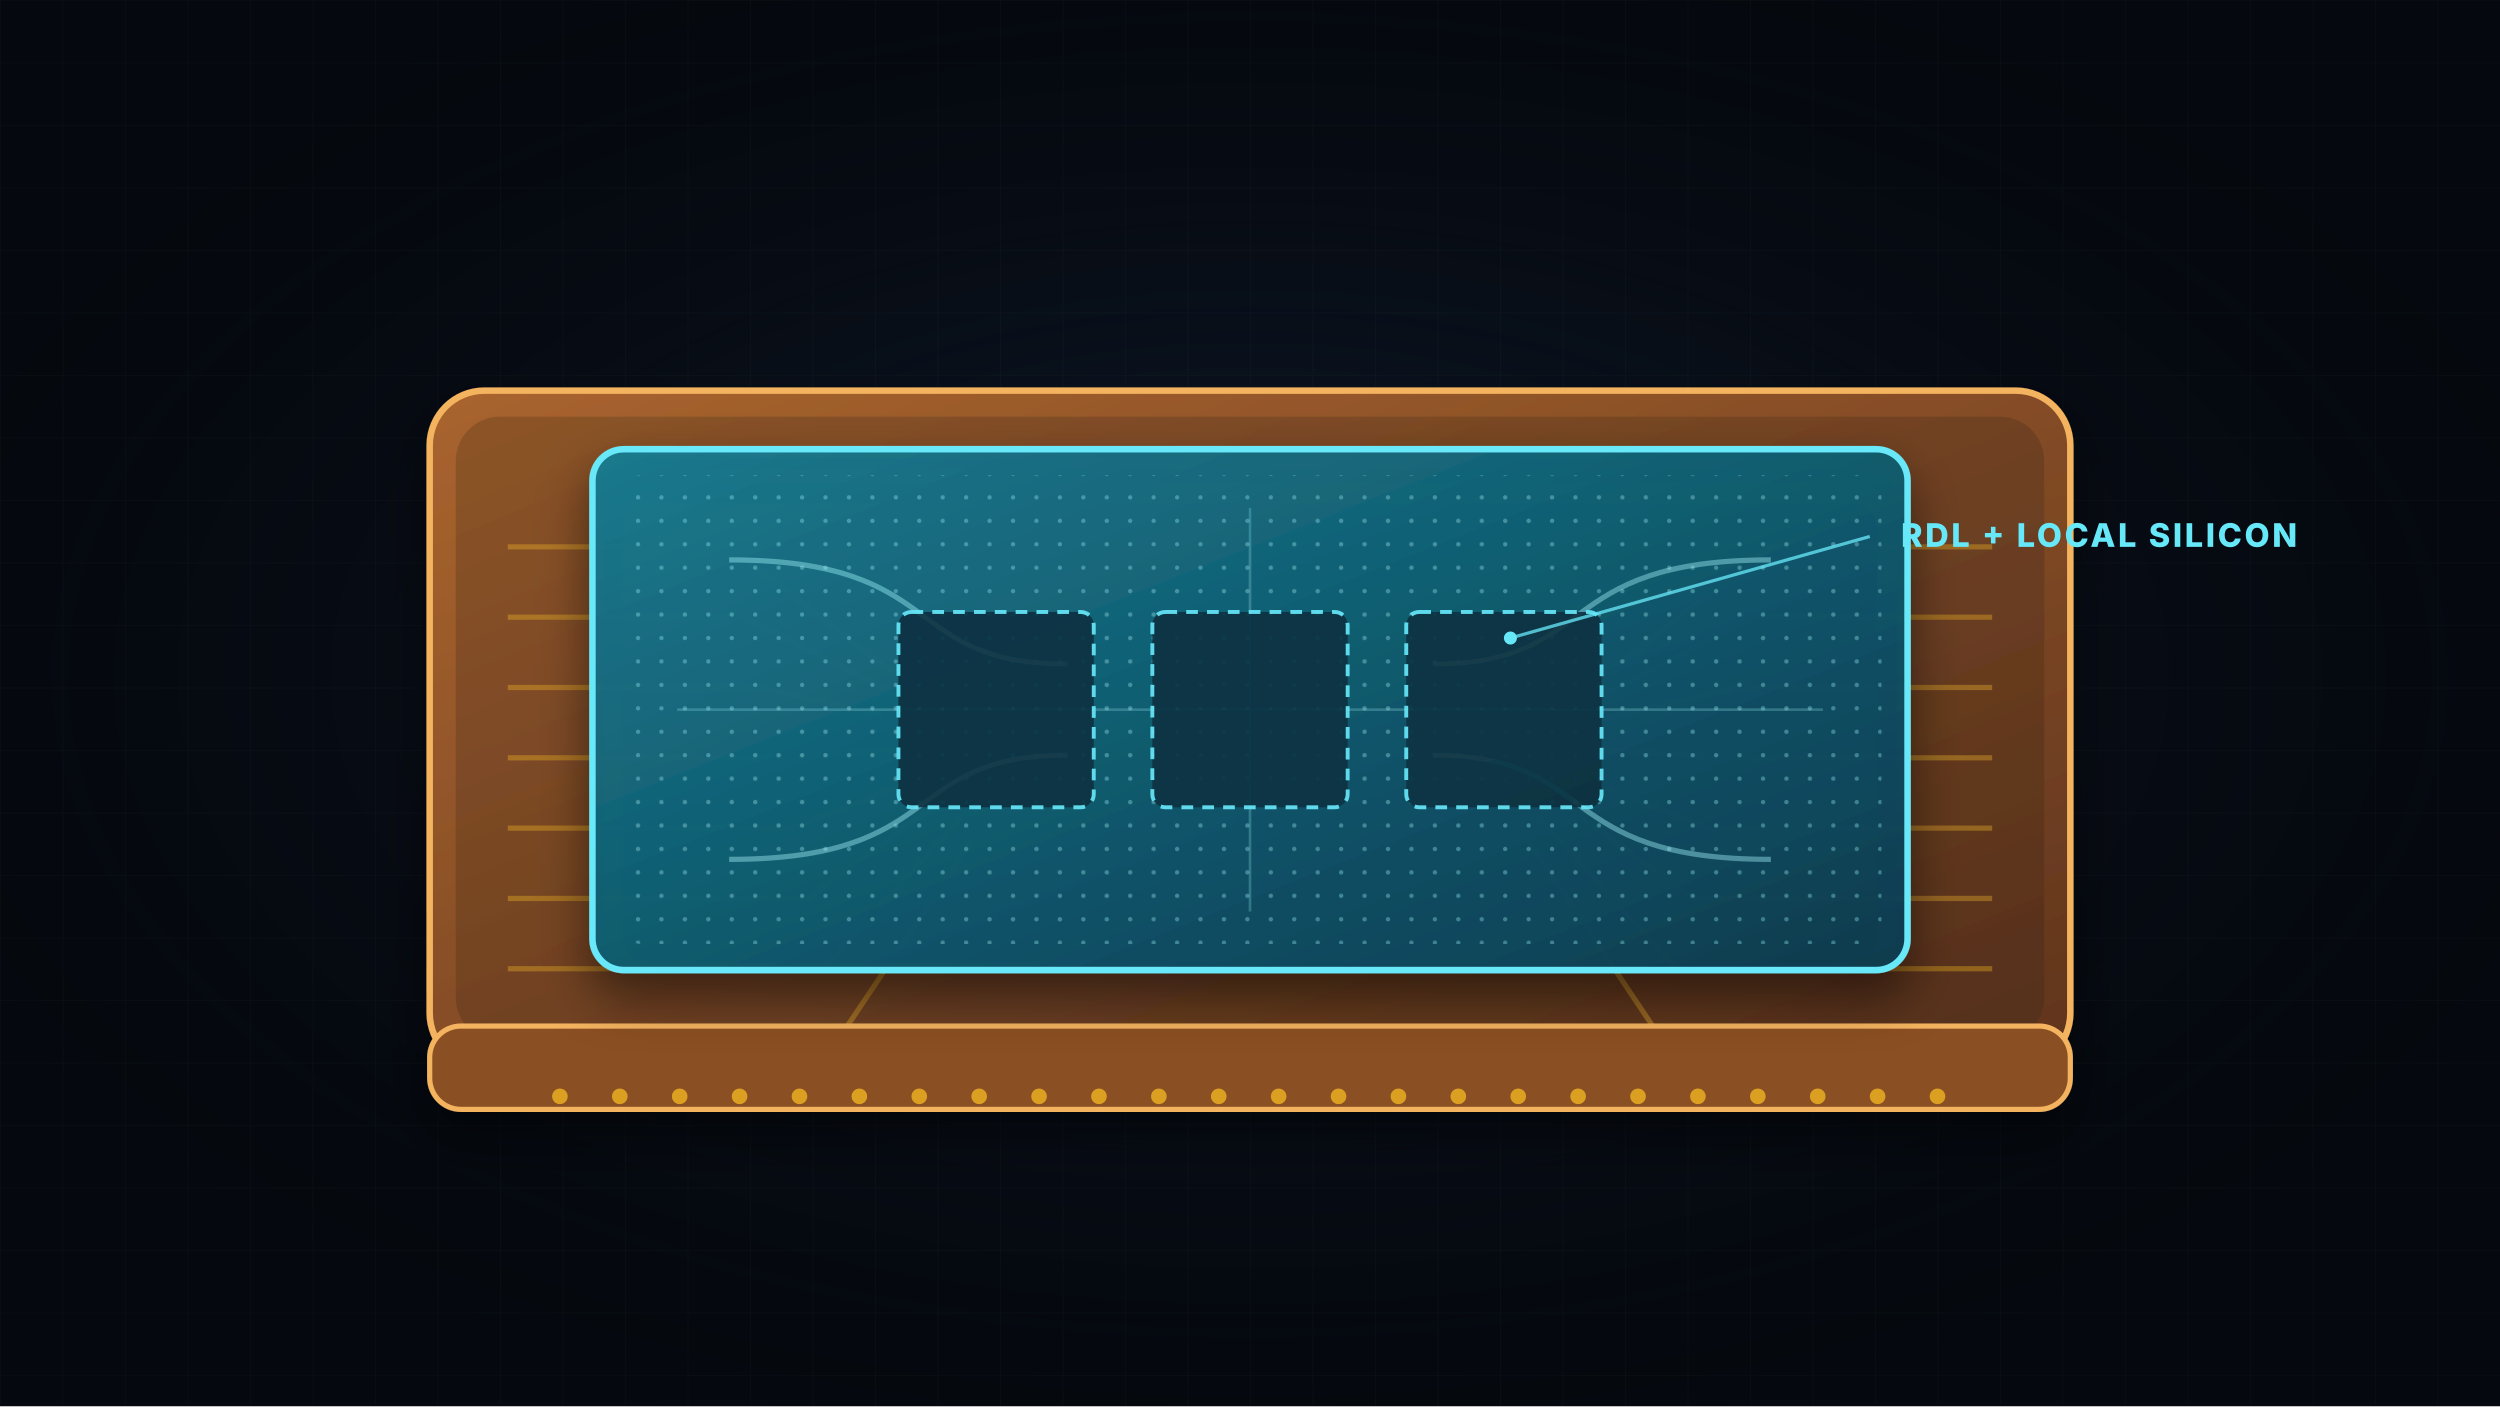
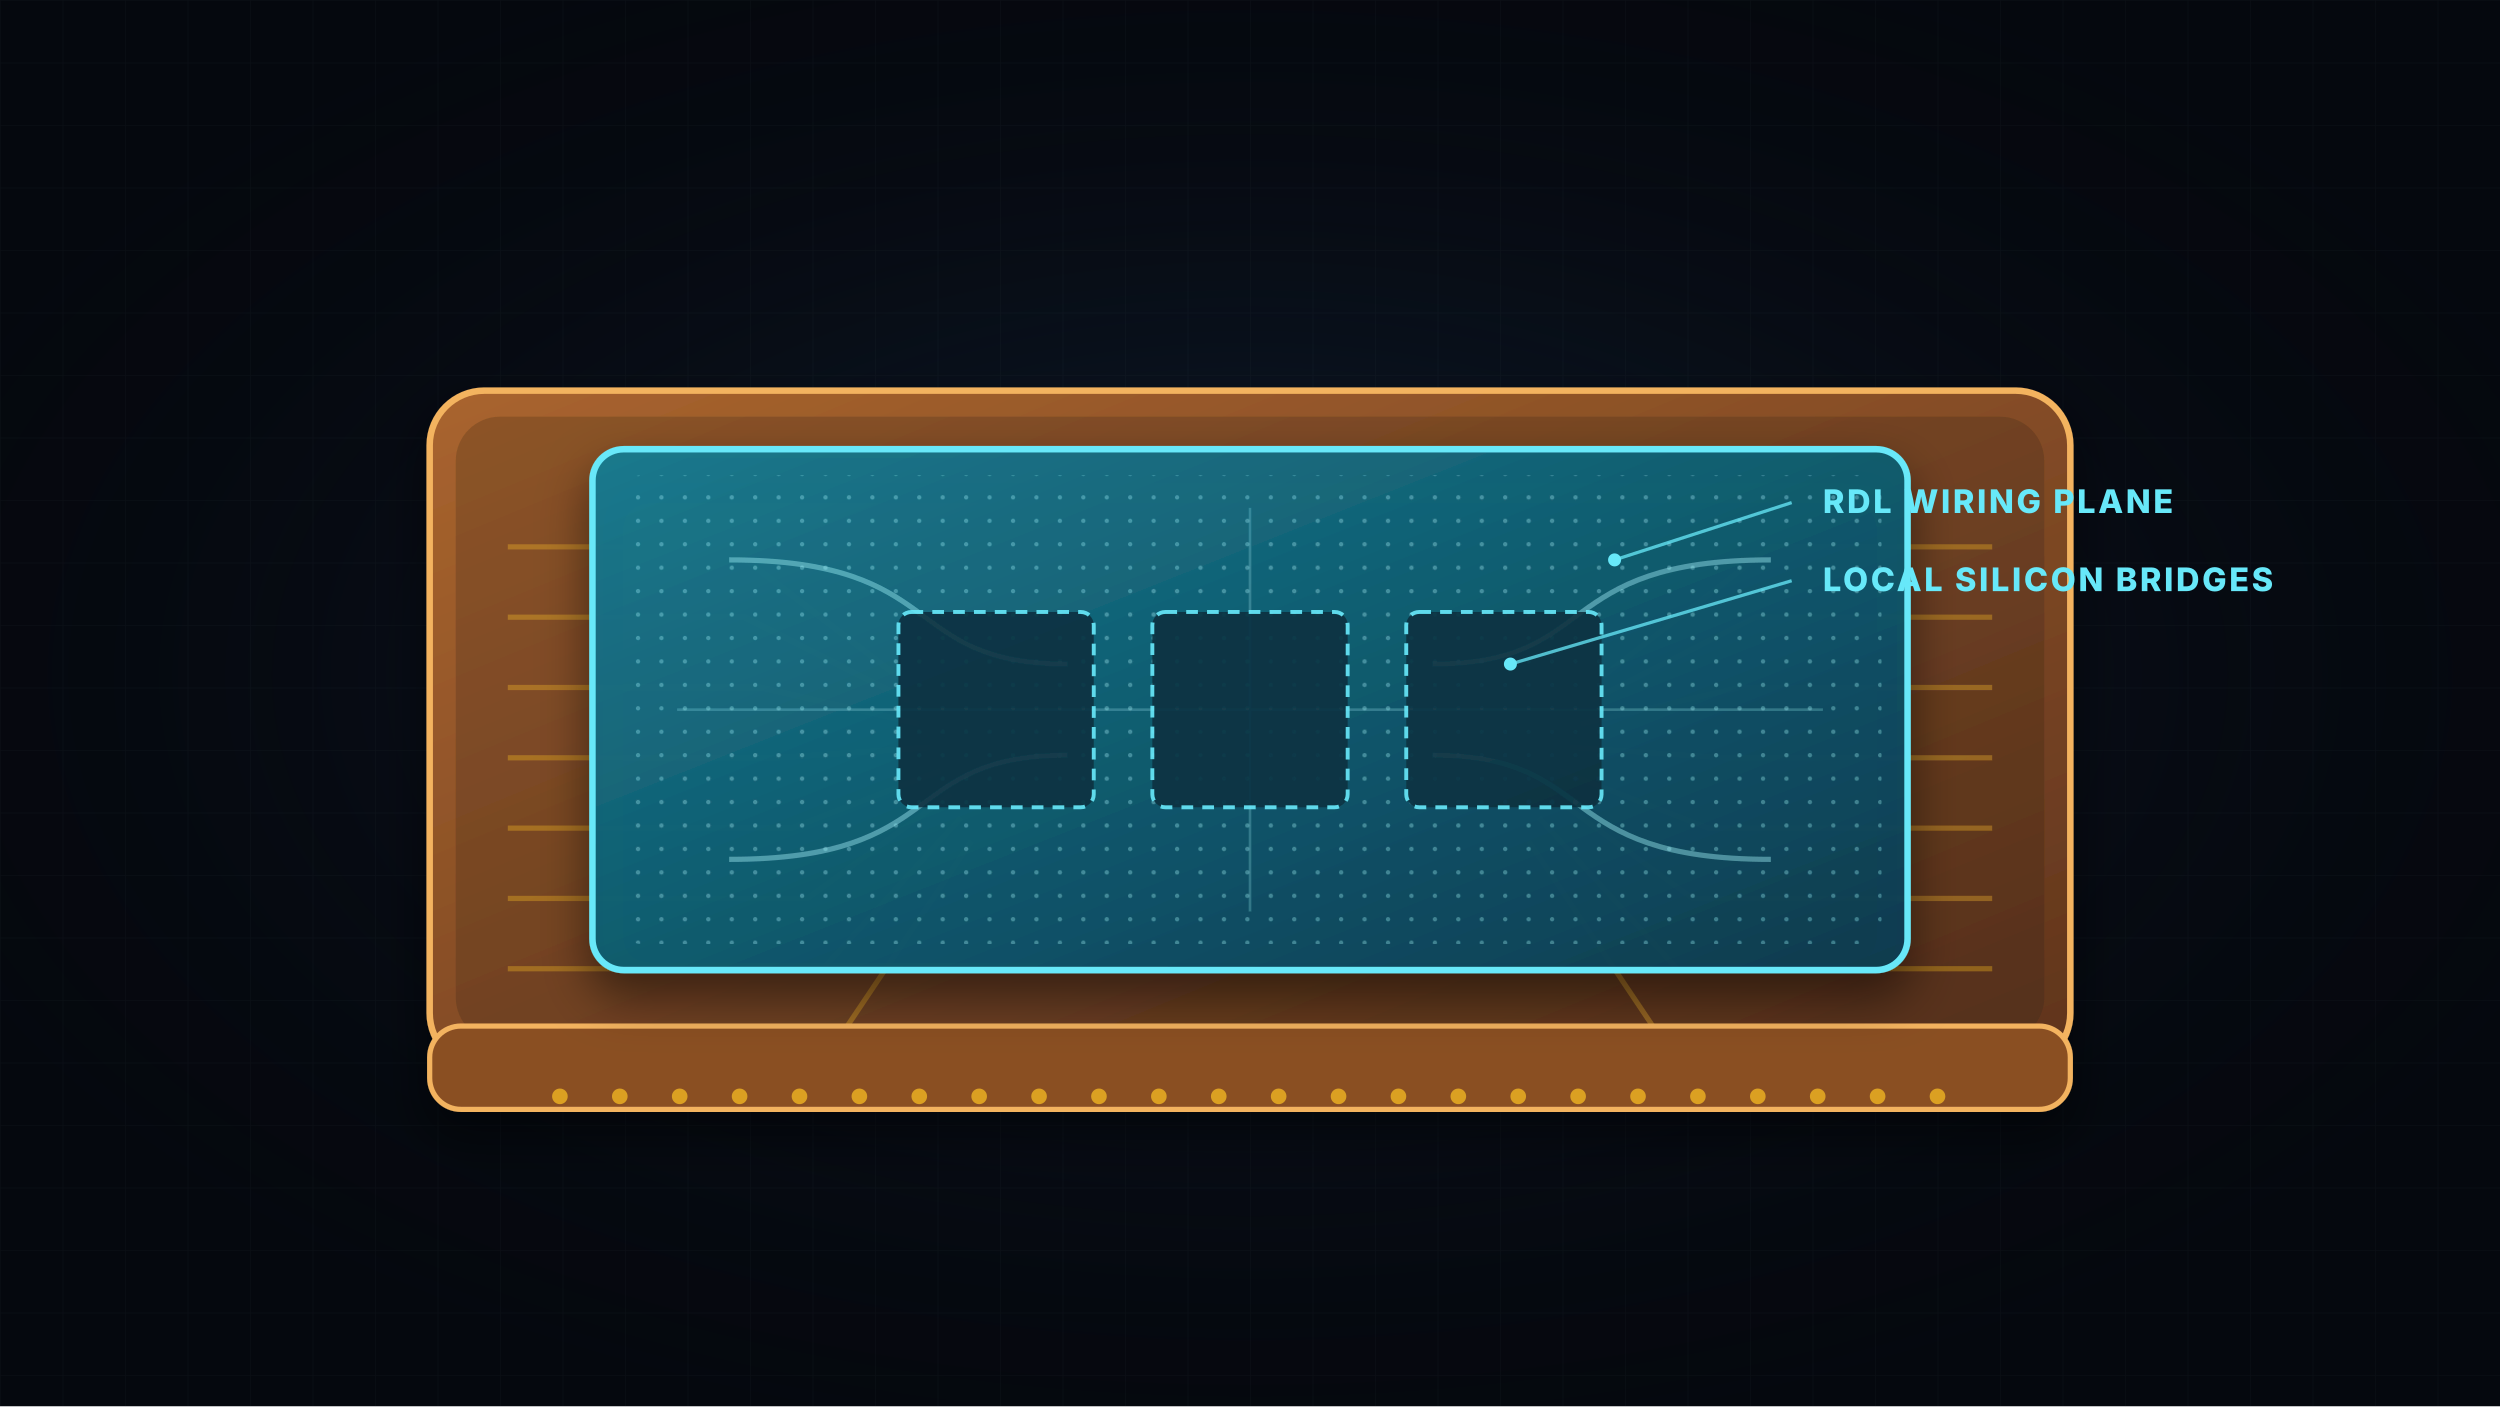
<svg xmlns="http://www.w3.org/2000/svg" width="1920" height="1080" viewBox="0 0 1920 1080" role="img" aria-labelledby="title desc" font-family="Inter, -apple-system, BlinkMacSystemFont, 'Segoe UI', sans-serif">
  <defs>
    <radialGradient id="spot" cx="50%" cy="48%" r="58%">
      <stop offset="0%" stop-color="#17304d" stop-opacity="0.58" />
      <stop offset="68%" stop-color="#0b1422" stop-opacity="0.18" />
      <stop offset="100%" stop-color="#05080e" stop-opacity="0" />
    </radialGradient>
    <linearGradient id="substrateTop" x1="0" y1="0" x2="1" y2="1">
      <stop offset="0%" stop-color="#a9642e" />
      <stop offset="100%" stop-color="#5f341d" />
    </linearGradient>
    <linearGradient id="interposerTop" x1="0" y1="0" x2="1" y2="1">
      <stop offset="0%" stop-color="#167b91" stop-opacity="0.96" />
      <stop offset="100%" stop-color="#083d50" stop-opacity="0.96" />
    </linearGradient>
    <linearGradient id="computeTop" x1="0" y1="0" x2="1" y2="1">
      <stop offset="0%" stop-color="#2563b8" />
      <stop offset="100%" stop-color="#102f6c" />
    </linearGradient>
    <linearGradient id="hbmTop" x1="0" y1="0" x2="1" y2="1">
      <stop offset="0%" stop-color="#7438ab" />
      <stop offset="100%" stop-color="#35145f" />
    </linearGradient>
    <pattern id="grid" width="48" height="48" patternUnits="userSpaceOnUse">
      <path d="M 48 0 L 0 0 0 48" fill="none" stroke="#94a3b8" stroke-width="1" opacity="0.045" />
    </pattern>
    <pattern id="microbumps" width="18" height="18" patternUnits="userSpaceOnUse">
      <circle cx="4" cy="4" r="1.7" fill="#a5f3fc" opacity="0.42" />
    </pattern>
    <filter id="shadow" x="-30%" y="-30%" width="160%" height="180%">
      <feDropShadow dx="0" dy="18" stdDeviation="18" flood-color="#000" flood-opacity="0.5" />
    </filter>
    <filter id="softGlow" x="-40%" y="-40%" width="180%" height="180%">
      <feGaussianBlur stdDeviation="8" result="blur" />
      <feMerge>
        <feMergeNode in="blur" />
        <feMergeNode in="SourceGraphic" />
      </feMerge>
    </filter>
+     <marker id="heatArrow" markerWidth="12" markerHeight="12" refX="10" refY="6" orient="auto">
+       <path d="M0 0L12 6L0 12Z" fill="#fbbf24" />
+     </marker>
  </defs>
  <rect width="1920" height="1080" fill="#05080e" />
  <rect width="1920" height="1080" fill="url(#spot)" />
  <rect width="1920" height="1080" fill="url(#grid)" />
  <g filter="url(#shadow)">
    <rect x="330" y="300" width="1260" height="520" rx="42" fill="url(#substrateTop)" stroke="#f3b35f" stroke-width="5" />
    <rect x="350" y="320" width="1220" height="480" rx="34" fill="#211813" opacity="0.2" />
    <path d="M 390 420 H 560 L 690 520" fill="none" stroke="#fbbf24" stroke-width="4" opacity="0.34" />
    <path d="M 1530 420 H 1360 L 1230 520" fill="none" stroke="#fbbf24" stroke-width="4" opacity="0.34" />
    <path d="M 390 474 H 572 L 698 538" fill="none" stroke="#fbbf24" stroke-width="4" opacity="0.34" />
    <path d="M 1530 474 H 1348 L 1222 538" fill="none" stroke="#fbbf24" stroke-width="4" opacity="0.34" />
    <path d="M 390 528 H 584 L 706 556" fill="none" stroke="#fbbf24" stroke-width="4" opacity="0.34" />
    <path d="M 1530 528 H 1336 L 1214 556" fill="none" stroke="#fbbf24" stroke-width="4" opacity="0.34" />
    <path d="M 390 582 H 596 L 714 574" fill="none" stroke="#fbbf24" stroke-width="4" opacity="0.34" />
    <path d="M 1530 582 H 1324 L 1206 574" fill="none" stroke="#fbbf24" stroke-width="4" opacity="0.34" />
    <path d="M 390 636 H 608 L 722 592" fill="none" stroke="#fbbf24" stroke-width="4" opacity="0.34" />
    <path d="M 1530 636 H 1312 L 1198 592" fill="none" stroke="#fbbf24" stroke-width="4" opacity="0.34" />
    <path d="M 390 690 H 620 L 730 610" fill="none" stroke="#fbbf24" stroke-width="4" opacity="0.34" />
    <path d="M 1530 690 H 1300 L 1190 610" fill="none" stroke="#fbbf24" stroke-width="4" opacity="0.34" />
    <path d="M 390 744 H 632 L 738 628" fill="none" stroke="#fbbf24" stroke-width="4" opacity="0.34" />
    <path d="M 1530 744 H 1288 L 1182 628" fill="none" stroke="#fbbf24" stroke-width="4" opacity="0.34" />
    <path d="M 390 798 H 644 L 746 646" fill="none" stroke="#fbbf24" stroke-width="4" opacity="0.34" />
    <path d="M 1530 798 H 1276 L 1174 646" fill="none" stroke="#fbbf24" stroke-width="4" opacity="0.34" />
    <rect x="330" y="788" width="1260" height="64" rx="24" fill="#8a4f24" stroke="#f3b35f" stroke-width="4" />
    <circle cx="430" cy="842" r="6" fill="#fbbf24" opacity="0.72" />
    <circle cx="476" cy="842" r="6" fill="#fbbf24" opacity="0.72" />
    <circle cx="522" cy="842" r="6" fill="#fbbf24" opacity="0.72" />
    <circle cx="568" cy="842" r="6" fill="#fbbf24" opacity="0.72" />
    <circle cx="614" cy="842" r="6" fill="#fbbf24" opacity="0.72" />
    <circle cx="660" cy="842" r="6" fill="#fbbf24" opacity="0.72" />
    <circle cx="706" cy="842" r="6" fill="#fbbf24" opacity="0.72" />
    <circle cx="752" cy="842" r="6" fill="#fbbf24" opacity="0.72" />
    <circle cx="798" cy="842" r="6" fill="#fbbf24" opacity="0.72" />
    <circle cx="844" cy="842" r="6" fill="#fbbf24" opacity="0.72" />
    <circle cx="890" cy="842" r="6" fill="#fbbf24" opacity="0.72" />
    <circle cx="936" cy="842" r="6" fill="#fbbf24" opacity="0.72" />
    <circle cx="982" cy="842" r="6" fill="#fbbf24" opacity="0.72" />
    <circle cx="1028" cy="842" r="6" fill="#fbbf24" opacity="0.72" />
    <circle cx="1074" cy="842" r="6" fill="#fbbf24" opacity="0.72" />
    <circle cx="1120" cy="842" r="6" fill="#fbbf24" opacity="0.72" />
    <circle cx="1166" cy="842" r="6" fill="#fbbf24" opacity="0.72" />
    <circle cx="1212" cy="842" r="6" fill="#fbbf24" opacity="0.72" />
    <circle cx="1258" cy="842" r="6" fill="#fbbf24" opacity="0.72" />
    <circle cx="1304" cy="842" r="6" fill="#fbbf24" opacity="0.72" />
    <circle cx="1350" cy="842" r="6" fill="#fbbf24" opacity="0.72" />
    <circle cx="1396" cy="842" r="6" fill="#fbbf24" opacity="0.72" />
    <circle cx="1442" cy="842" r="6" fill="#fbbf24" opacity="0.72" />
    <circle cx="1488" cy="842" r="6" fill="#fbbf24" opacity="0.72" />
  </g>
  <g filter="url(#shadow)">
    <rect x="455" y="345" width="1010" height="400" rx="24" fill="url(#interposerTop)" stroke="#67e8f9" stroke-width="5" />
    <rect x="475" y="365" width="970" height="360" rx="18" fill="url(#microbumps)" opacity="0.78" />
    <path d="M 520 545 H 1400 M 960 390 V 700" stroke="#a5f3fc" stroke-width="2" opacity="0.24" />
    <path d="M 560 430 C 730 430 690 510 820 510 M 1360 430 C 1190 430 1230 510 1100 510" fill="none" stroke="#a5f3fc" stroke-width="4" opacity="0.42" />
    <path d="M 560 660 C 730 660 690 580 820 580 M 1360 660 C 1190 660 1230 580 1100 580" fill="none" stroke="#a5f3fc" stroke-width="4" opacity="0.42" />
    <rect x="690" y="470" width="150" height="150" rx="10" fill="#0b3140" stroke="#67e8f9" stroke-width="3" stroke-dasharray="9 7" opacity="0.9" />
    <rect x="885" y="470" width="150" height="150" rx="10" fill="#0b3140" stroke="#67e8f9" stroke-width="3" stroke-dasharray="9 7" opacity="0.9" />
    <rect x="1080" y="470" width="150" height="150" rx="10" fill="#0b3140" stroke="#67e8f9" stroke-width="3" stroke-dasharray="9 7" opacity="0.9" />
  </g>
-   <path d="M 1436 412 L 1160 490" fill="none" stroke="#67e8f9" stroke-width="2.5" opacity="0.76" />
-   <circle cx="1160" cy="490" r="5" fill="#67e8f9" />
-   <text x="1460" y="420" fill="#67e8f9" font-size="25" font-weight="760" letter-spacing="2">RDL + LOCAL SILICON</text>
+   <path d="M 1376 386 L 1240 430" fill="none" stroke="#67e8f9" stroke-width="2.5" opacity="0.76" />
+   <circle cx="1240" cy="430" r="5" fill="#67e8f9" />
+   <text x="1400" y="394" fill="#67e8f9" font-size="25" font-weight="760" letter-spacing="2">RDL WIRING PLANE</text>
+   <path d="M 1376 446 L 1160 510" fill="none" stroke="#67e8f9" stroke-width="2.5" opacity="0.76" />
+   <circle cx="1160" cy="510" r="5" fill="#67e8f9" />
+   <text x="1400" y="454" fill="#67e8f9" font-size="25" font-weight="760" letter-spacing="2">LOCAL SILICON BRIDGES</text>
</svg>
